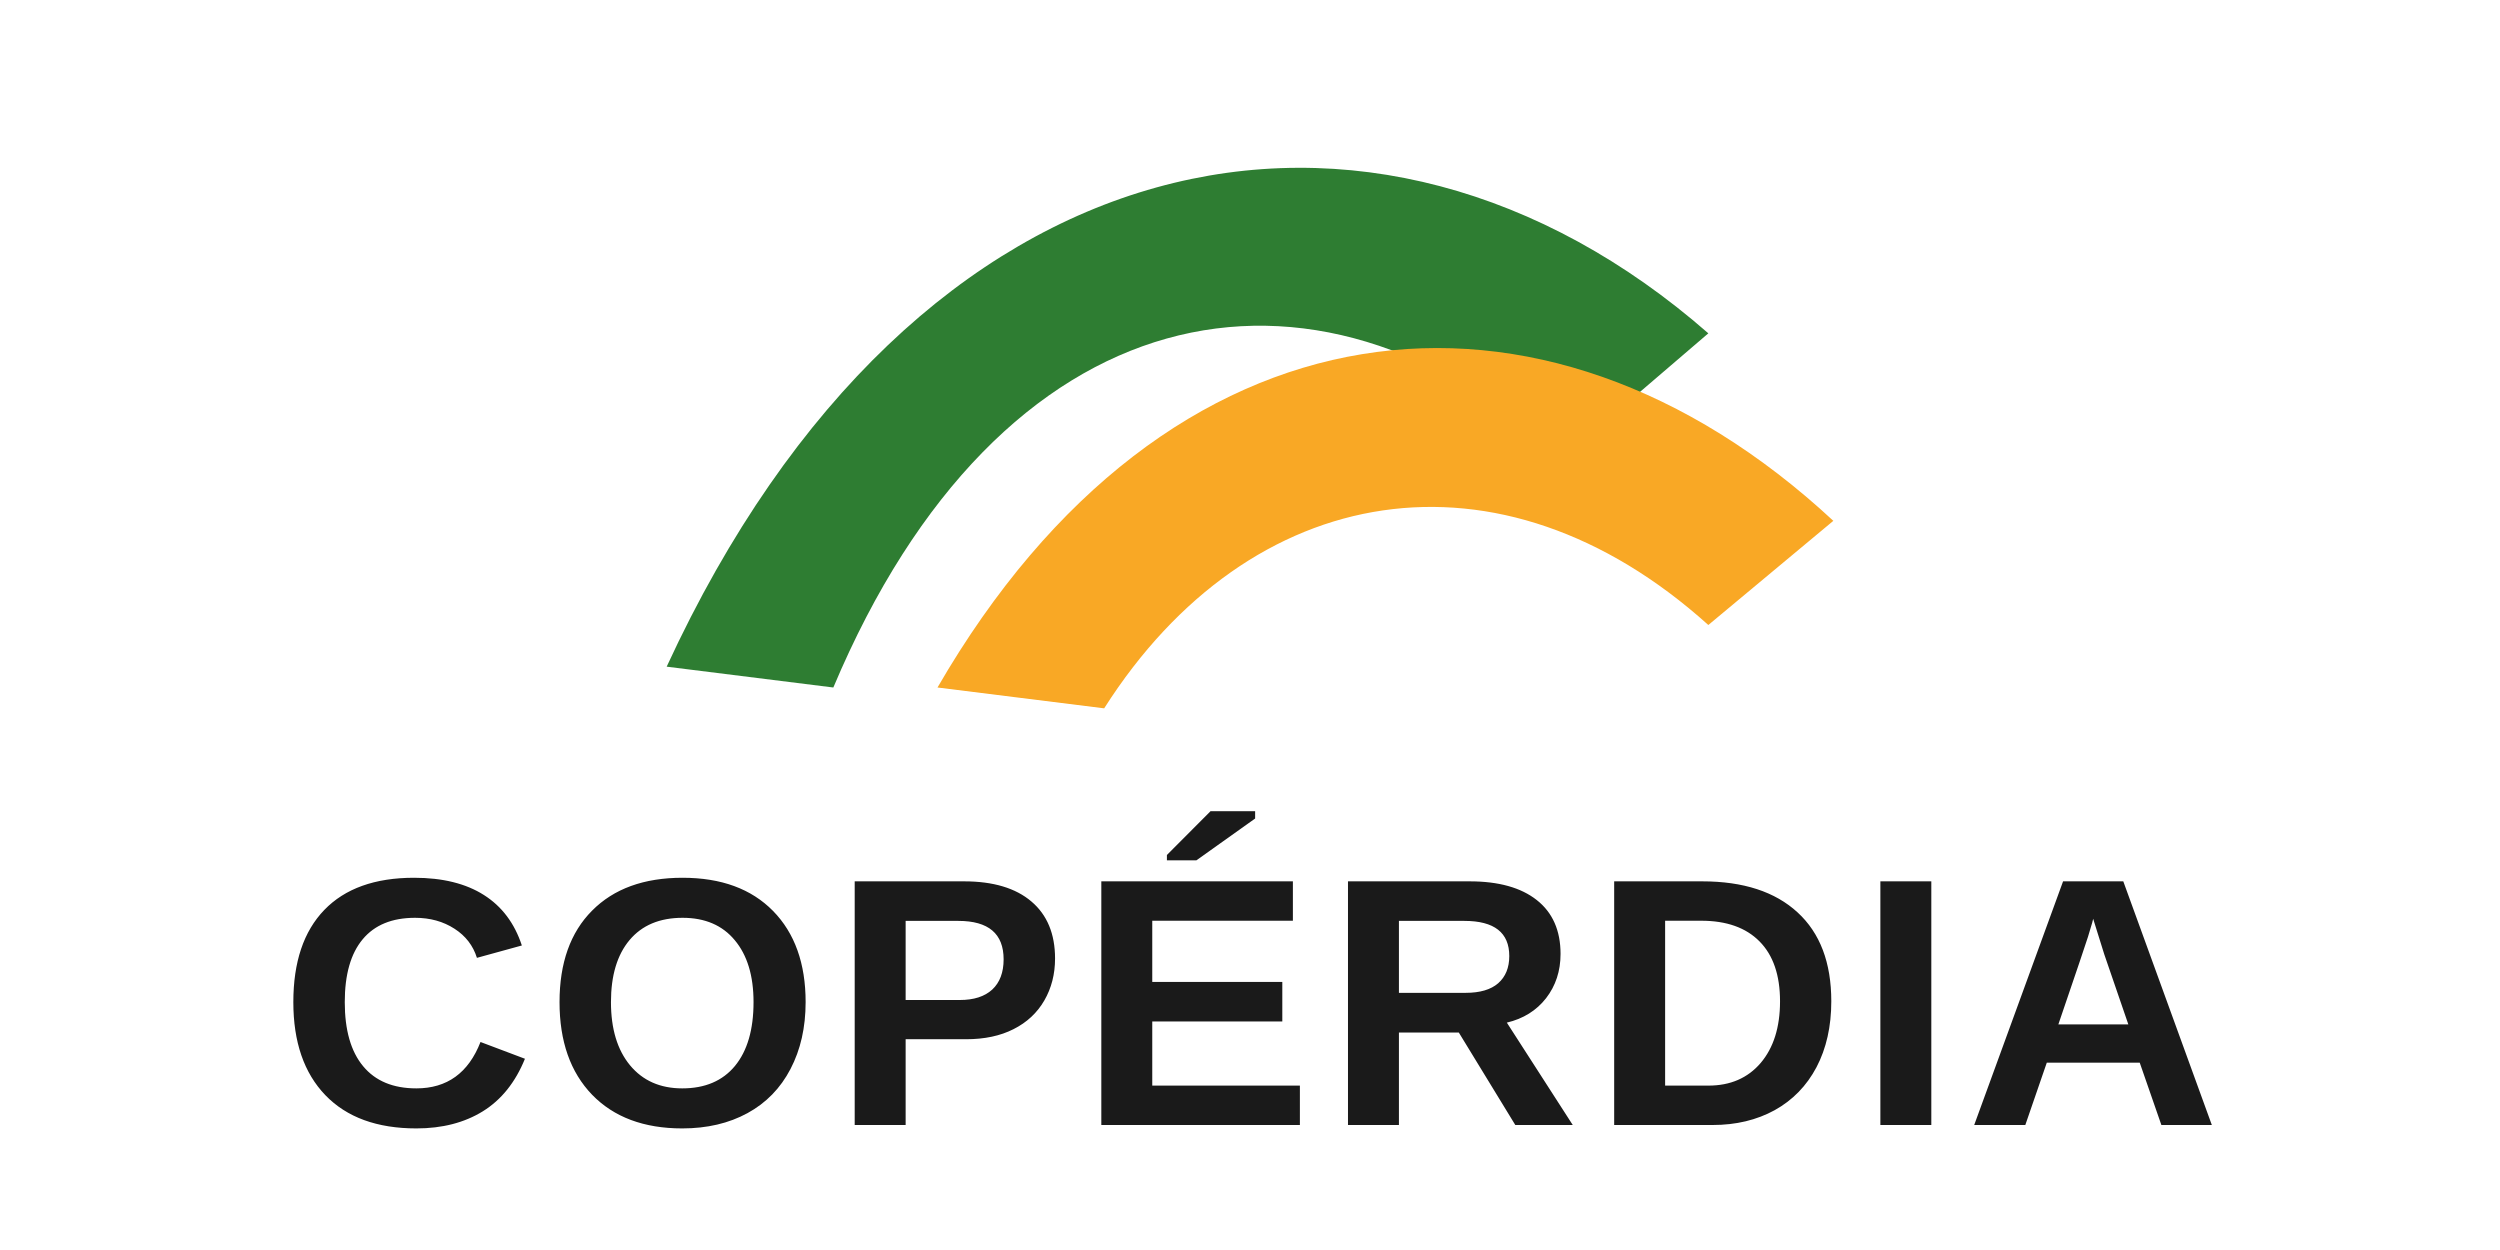
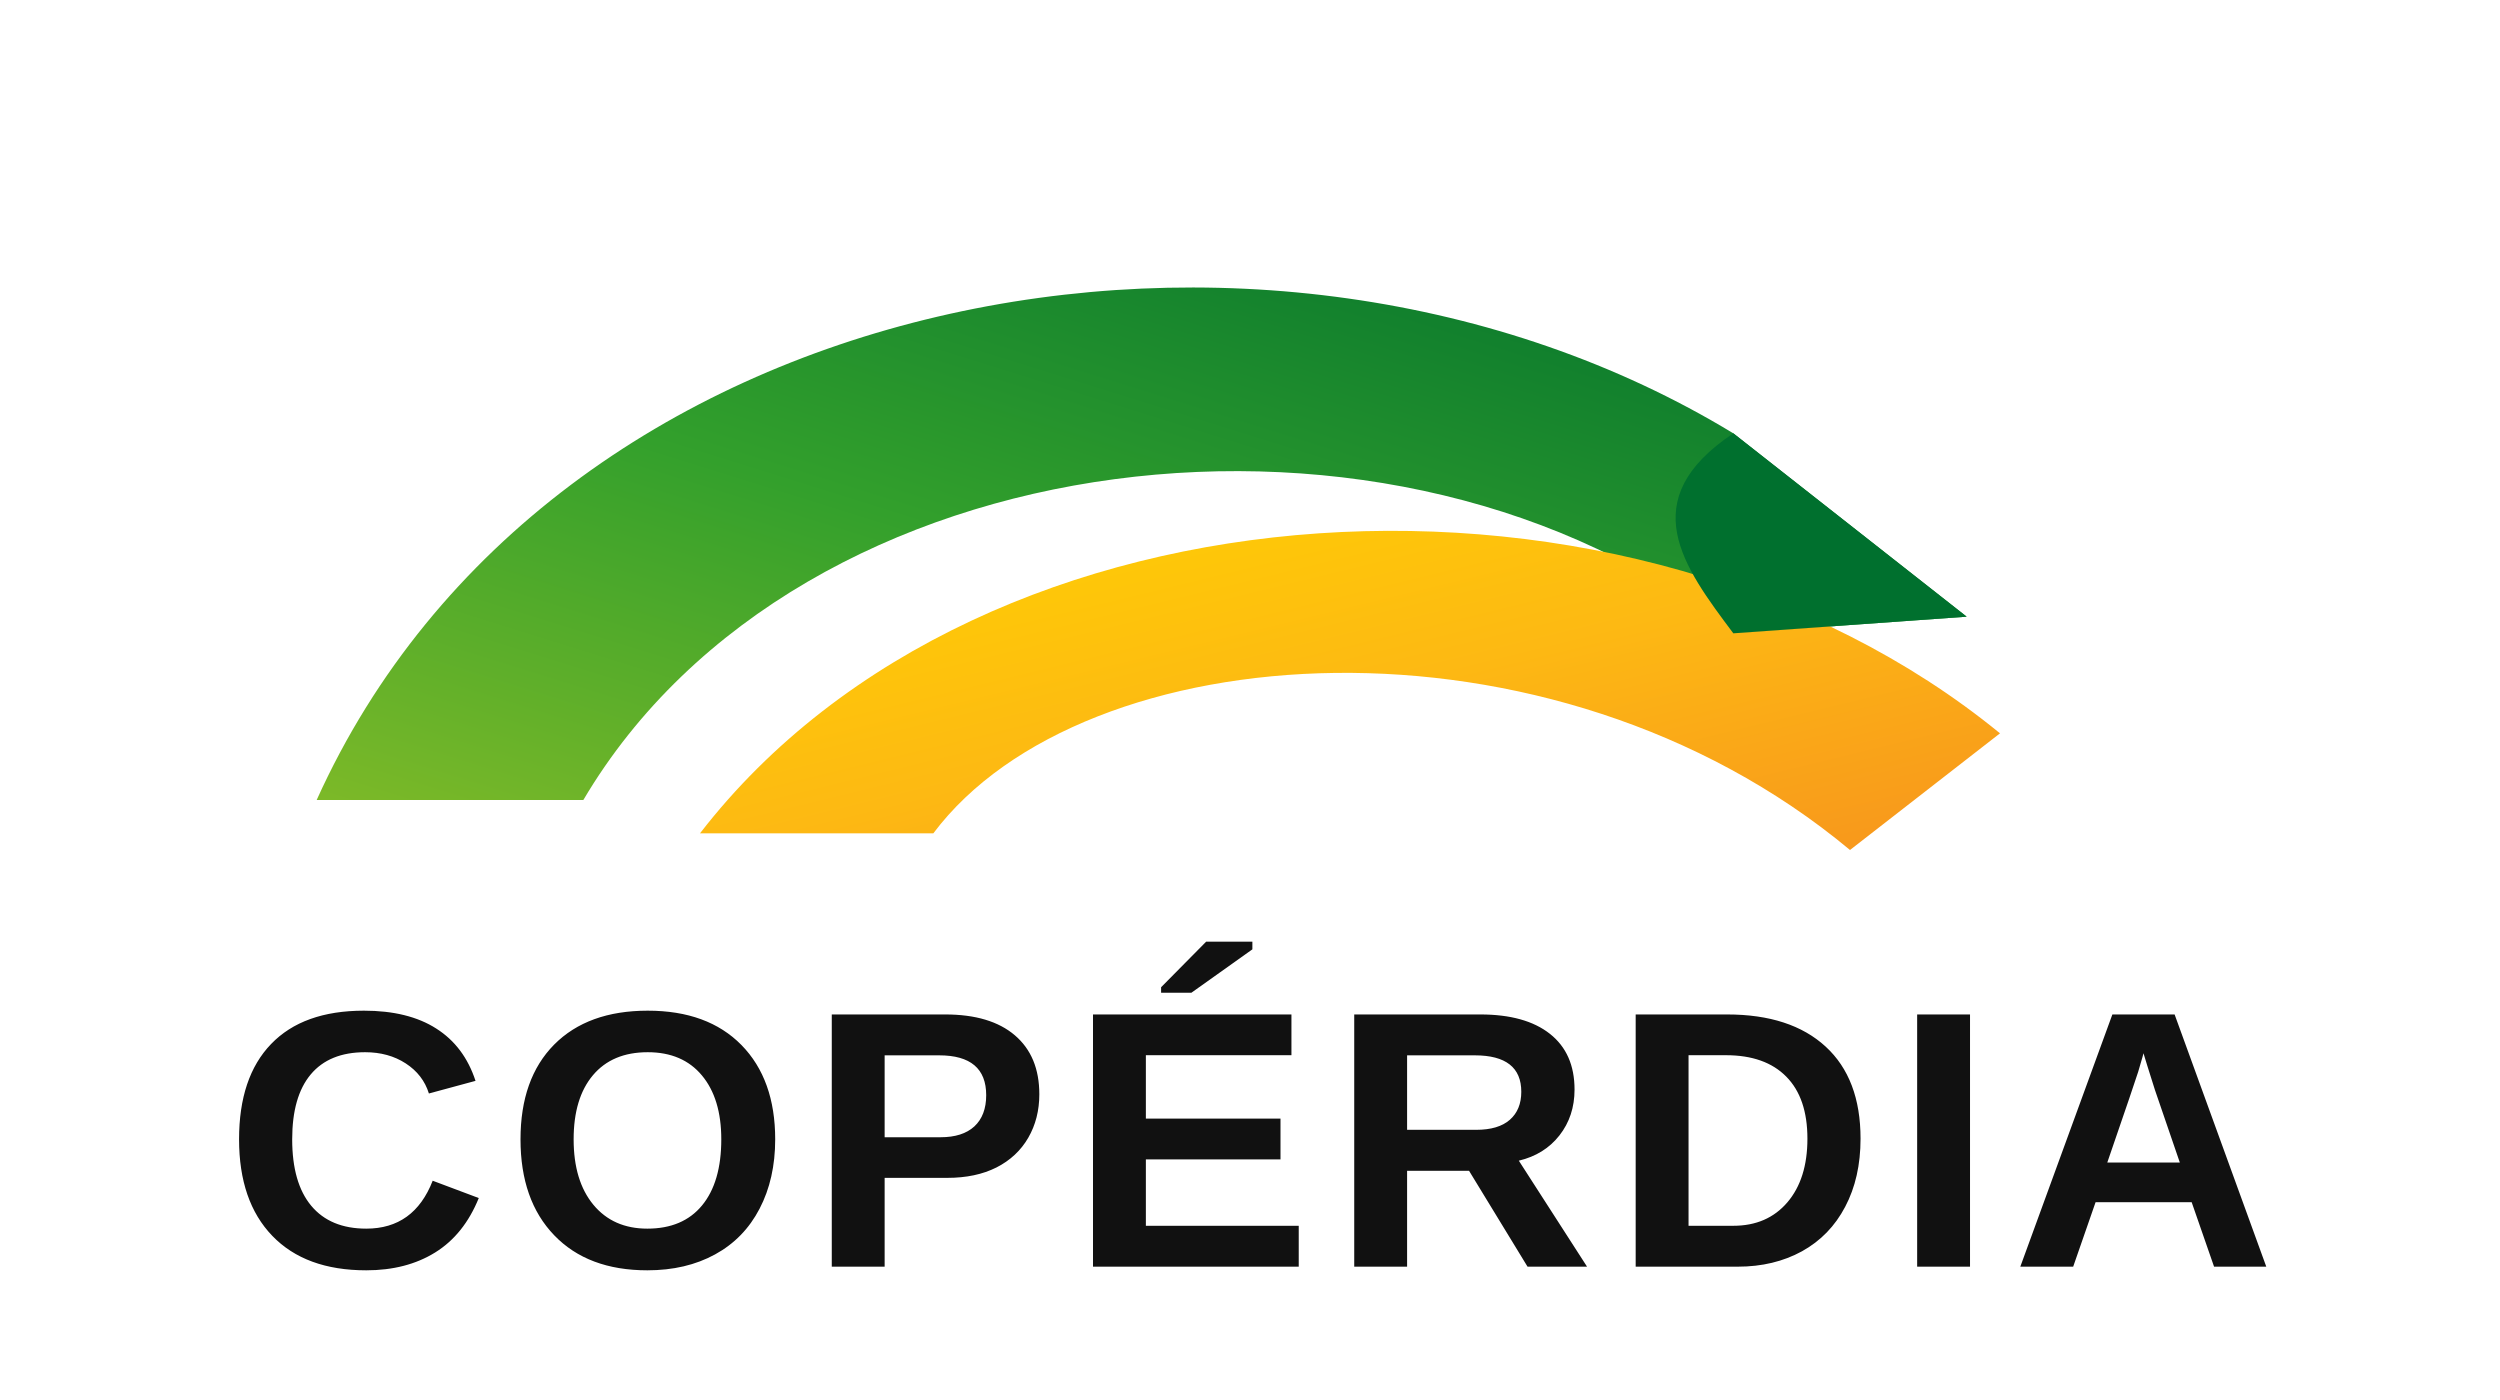
- <svg xmlns="http://www.w3.org/2000/svg" viewBox="0 0 240 120" role="img" aria-label="Copérdia">
-   <g transform="translate(60,2) scale(1.0)">
-     <path d="M4 62 C 28 10, 72 2, 104 30 L 90 42 C 66 20, 36 26, 20 64 Z" fill="#2e7d32" />
-     <path d="M30 64 C 52 26, 88 22, 116 48 L 104 58 C 84 40, 60 44, 46 66 Z" fill="#f9a825" />
-   </g>
-   <text x="120" y="108" text-anchor="middle" font-family="Arial, Helvetica, sans-serif" font-size="34" font-weight="900" letter-spacing="1" fill="#1a1a1a">COPÉRDIA</text>
+ <svg xmlns="http://www.w3.org/2000/svg" viewBox="0 0 300 168" role="img" aria-label="Copérdia">
+   <defs>
+     <linearGradient id="gVerde" x1="0" y1="1" x2="1" y2="0">
+       <stop offset="0" stop-color="#7cb928" />
+       <stop offset=".45" stop-color="#33a02c" />
+       <stop offset="1" stop-color="#00702e" />
+     </linearGradient>
+     <linearGradient id="gLaranja" x1="0" y1="0" x2="1" y2="1">
+       <stop offset="0" stop-color="#ffd200" />
+       <stop offset=".5" stop-color="#fdb913" />
+       <stop offset="1" stop-color="#f7941d" />
+     </linearGradient>
+   </defs>
+   <path d="M38 96            C 66 34, 152 18, 208 52            L 236 74            L 208 76            C 168 44, 96 52, 70 96            Z" fill="url(#gVerde)" />
+   <path d="M84 100            C 118 56, 196 52, 240 88            L 222 102            C 186 72, 130 76, 112 100            Z" fill="url(#gLaranja)" />
+   <path d="M208 52 L 236 74 L 208 76 C 202 68, 196 60, 208 52 Z" fill="#00702e" />
+   <text x="150" y="152" text-anchor="middle" font-family="'Arial Black', Arial, Helvetica, sans-serif" font-size="44" font-weight="900" letter-spacing="2" fill="#111111">COPÉRDIA</text>
</svg>
